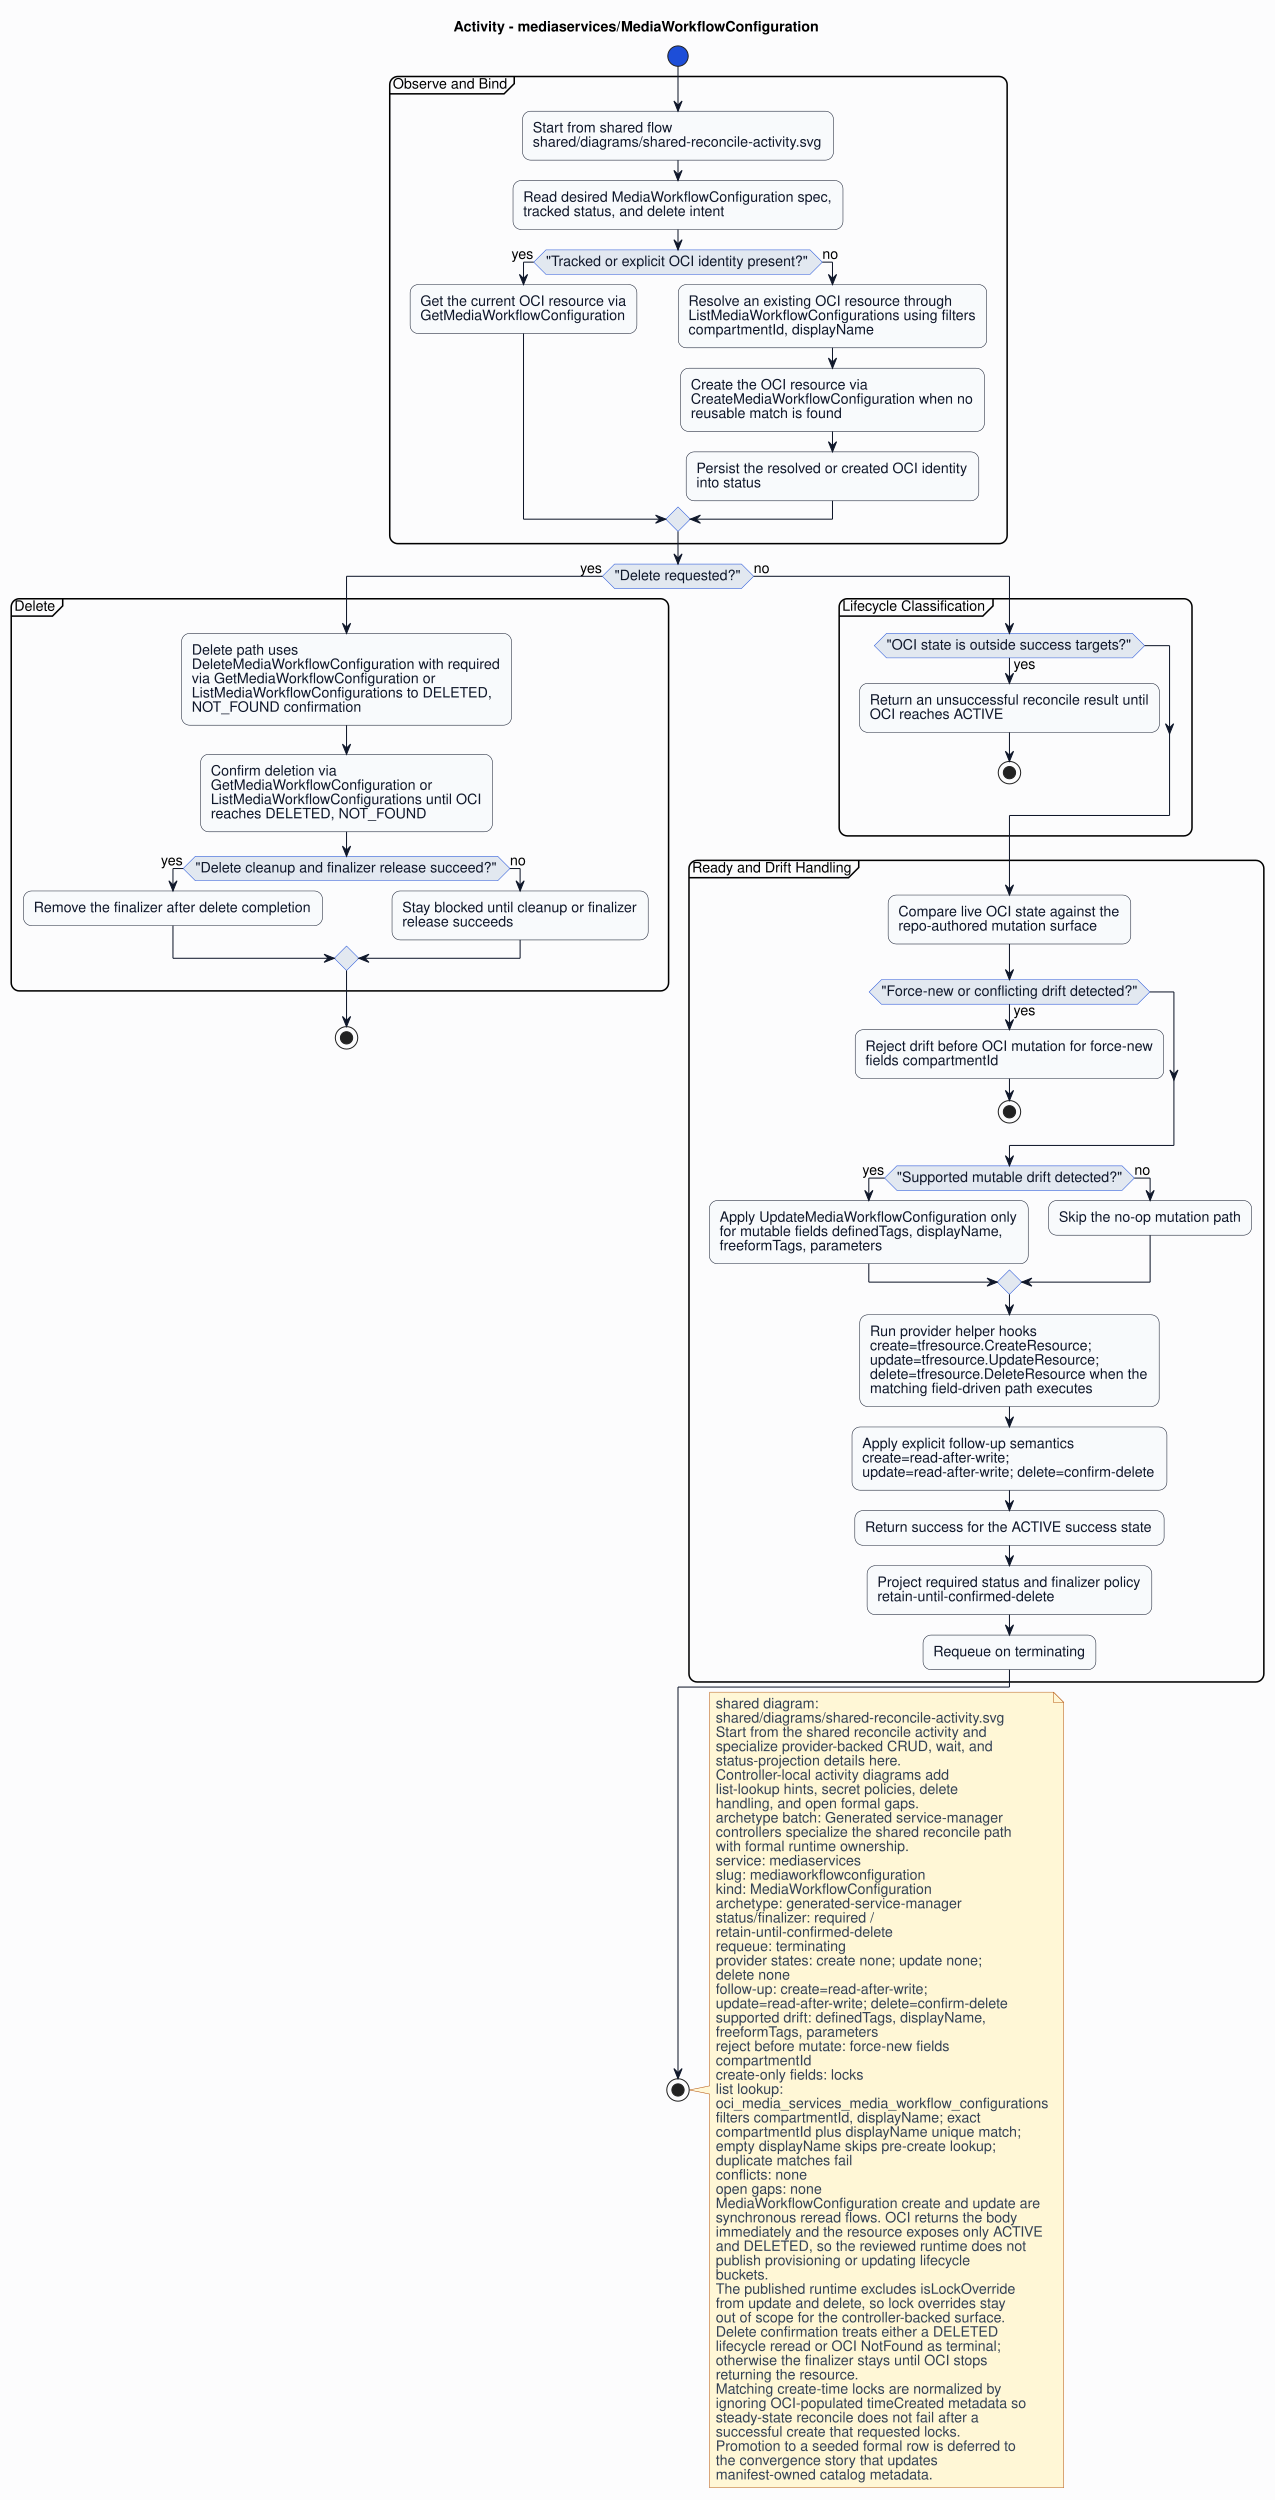
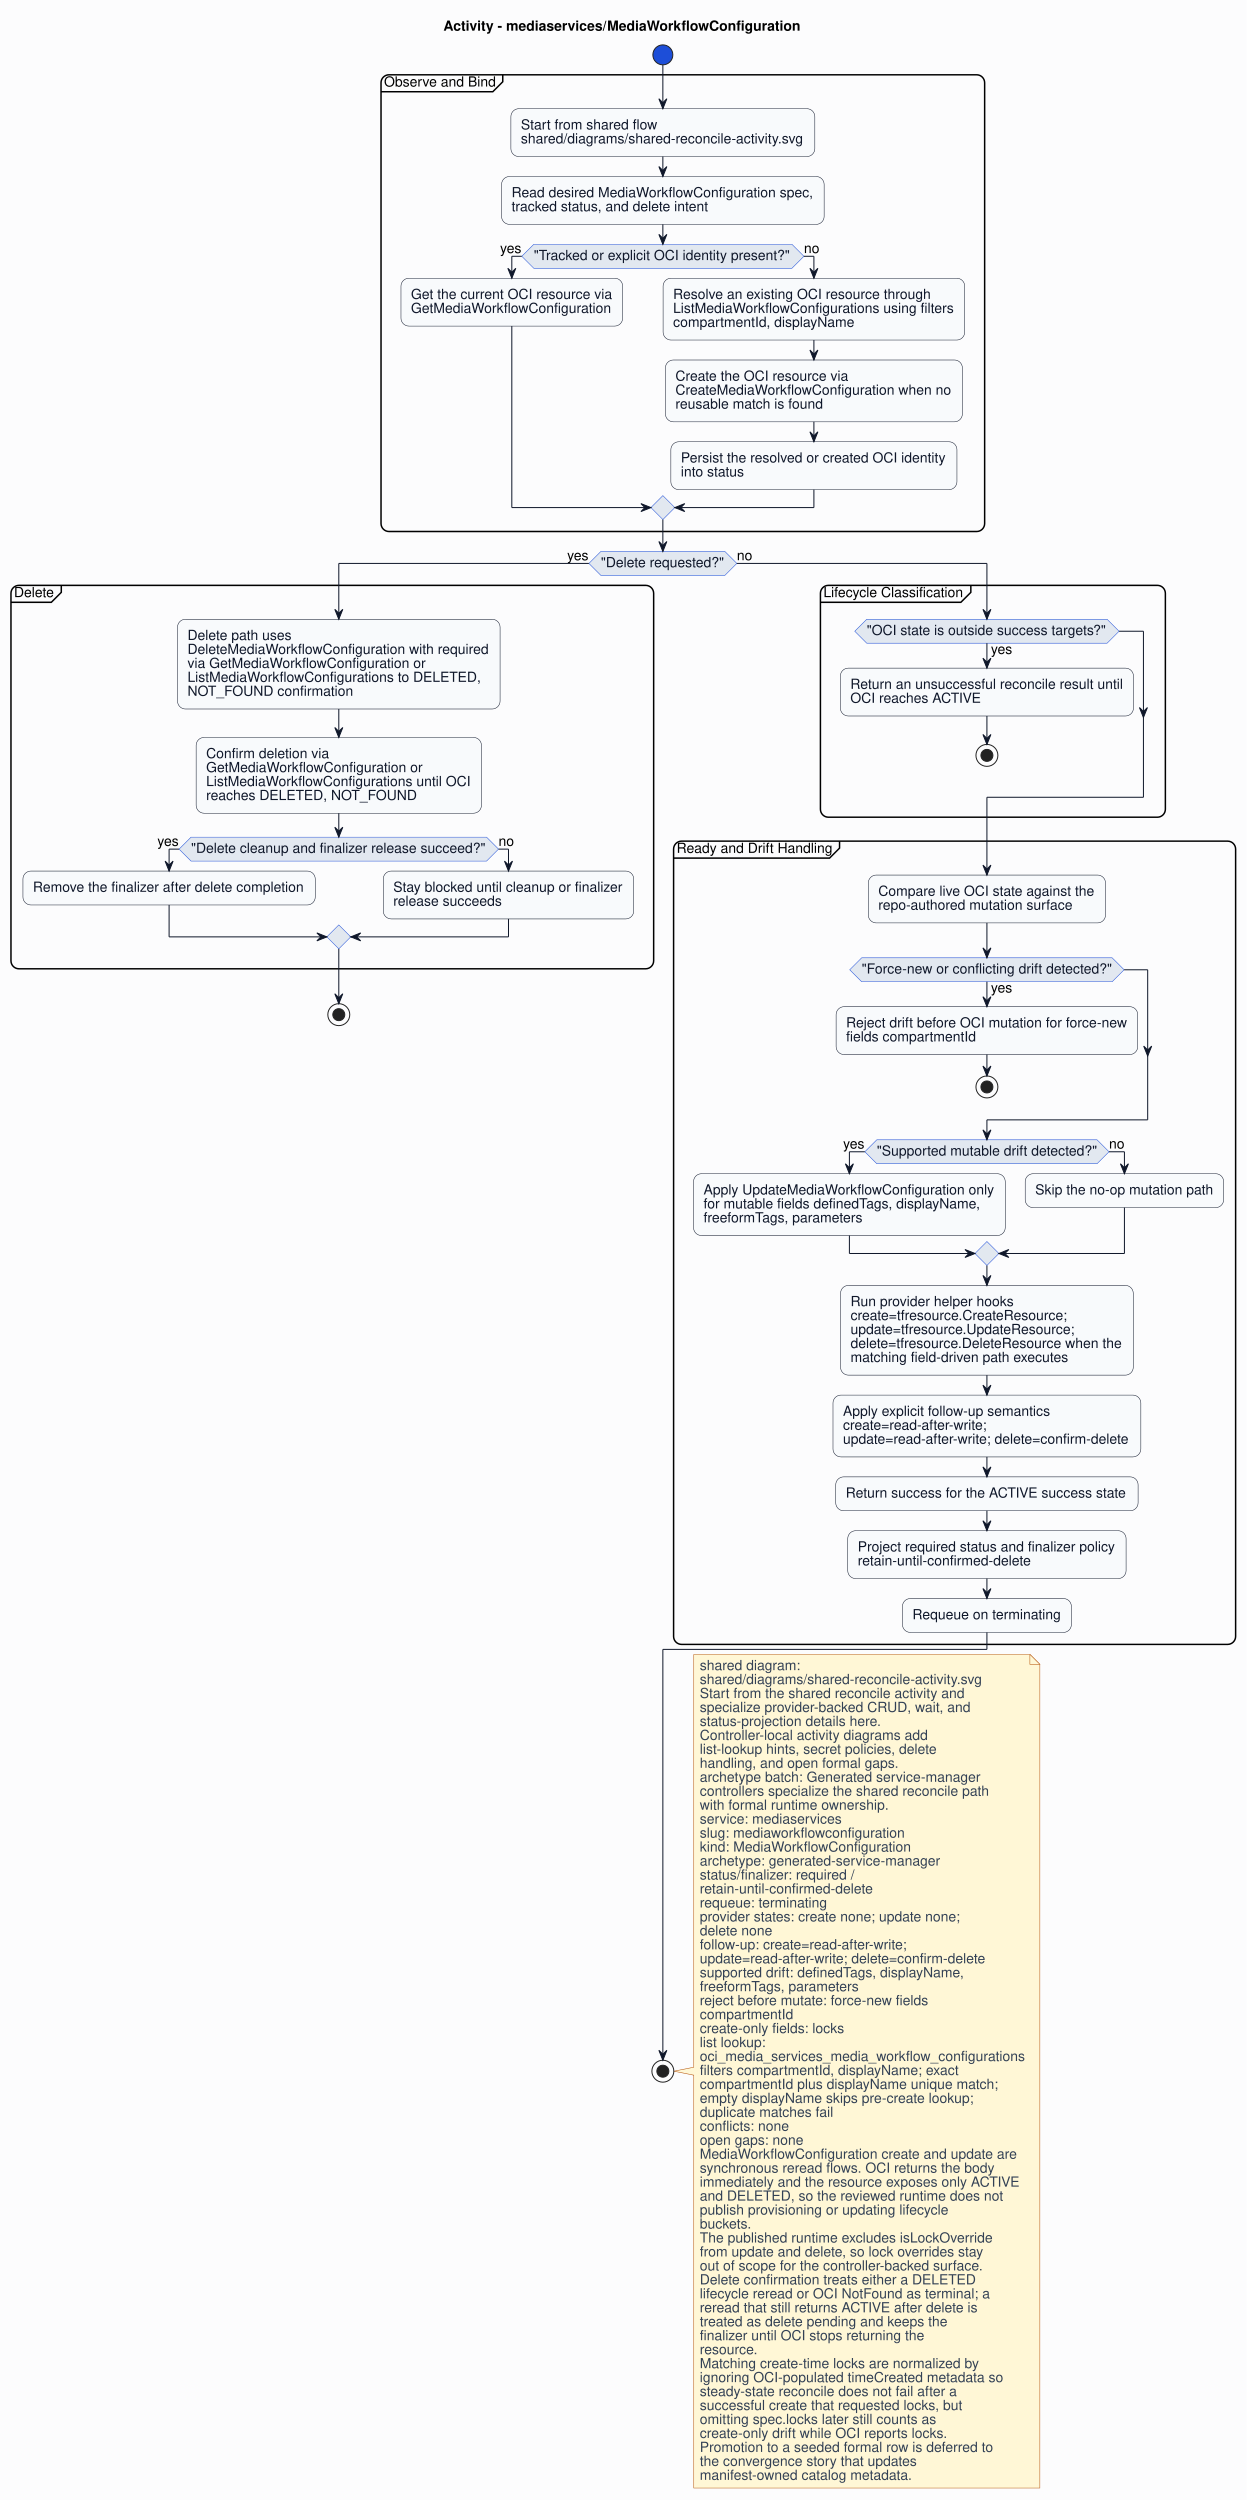
- <svg xmlns="http://www.w3.org/2000/svg" contentStyleType="text/css" data-diagram-type="ACTIVITY" height="2451px" preserveAspectRatio="none" style="width:1250px;height:2451px;background:#FCFCFD;" version="1.1" viewBox="0 0 1250 2451" width="1250px" zoomAndPan="magnify">
+ <svg xmlns="http://www.w3.org/2000/svg" contentStyleType="text/css" data-diagram-type="ACTIVITY" height="2507px" preserveAspectRatio="none" style="width:1250px;height:2507px;background:#FCFCFD;" version="1.1" viewBox="0 0 1250 2507" width="1250px" zoomAndPan="magnify">
  <defs />
  <g>
-     <rect fill="#FCFCFD" height="2451" style="stroke:none;stroke-width:1;" width="1250" x="0" y="0" />
+     <rect fill="#FCFCFD" height="2507" style="stroke:none;stroke-width:1;" width="1250" x="0" y="0" />
    <g class="title" data-source-line="10">
      <text fill="#000000" font-family="Helvetica" font-size="14" font-weight="bold" lengthAdjust="spacing" textLength="357.848" x="444.616" y="30.78">Activity - mediaservices/MediaWorkflowConfiguration</text>
    </g>
    <ellipse cx="664.71" cy="55" fill="#1D4ED8" rx="10" ry="10" style="stroke:#222222;stroke-width:1;" />
    <rect fill="none" height="458" rx="8" ry="8" style="stroke:#000000;stroke-width:1.5;" width="605.307" x="382.093" y="75" />
    <path d="M504.162,75 L504.162,82 L494.162,92 L382.093,92" fill="none" style="stroke:#000000;stroke-width:1.5;" />
    <text fill="#000000" font-family="Helvetica" font-size="14" lengthAdjust="spacing" textLength="112.068" x="385.093" y="86.78">Observe and Bind</text>
    <rect fill="#F8FAFC" height="48" rx="8" ry="8" style="stroke:#0F172A;stroke-width:0.5;" width="304.785" x="512.318" y="109" />
    <text fill="#0F172A" font-family="Helvetica" font-size="14" lengthAdjust="spacing" textLength="136.938" x="522.318" y="129.78">Start from shared flow</text>
    <text fill="#0F172A" font-family="Helvetica" font-size="14" lengthAdjust="spacing" textLength="284.785" x="522.318" y="143.78">shared/diagrams/shared-reconcile-activity.svg</text>
    <rect fill="#F8FAFC" height="48" rx="8" ry="8" style="stroke:#0F172A;stroke-width:0.5;" width="323.481" x="502.97" y="177" />
    <text fill="#0F172A" font-family="Helvetica" font-size="14" lengthAdjust="spacing" textLength="303.481" x="512.97" y="197.78">Read desired MediaWorkflowConfiguration spec,</text>
    <text fill="#0F172A" font-family="Helvetica" font-size="14" lengthAdjust="spacing" textLength="198.461" x="512.97" y="211.78">tracked status, and delete intent</text>
    <polygon fill="#E2E8F0" points="535.245,245,794.176,245,806.176,257,794.176,269,535.245,269,523.245,257,535.245,245" style="stroke:#1D4ED8;stroke-width:0.5;" />
    <text fill="#0F172A" font-family="Helvetica" font-size="14" lengthAdjust="spacing" textLength="258.932" x="535.245" y="260.78">"Tracked or explicit OCI identity present?"</text>
    <text fill="#000000" font-family="Helvetica" font-size="14" lengthAdjust="spacing" textLength="21.786" x="501.459" y="253.78">yes</text>
    <text fill="#000000" font-family="Helvetica" font-size="14" lengthAdjust="spacing" textLength="15.572" x="806.176" y="253.78">no</text>
    <rect fill="#F8FAFC" height="48" rx="8" ry="8" style="stroke:#0F172A;stroke-width:0.5;" width="222.303" x="402.093" y="279" />
    <text fill="#0F172A" font-family="Helvetica" font-size="14" lengthAdjust="spacing" textLength="202.303" x="412.093" y="299.78">Get the current OCI resource via</text>
    <text fill="#0F172A" font-family="Helvetica" font-size="14" lengthAdjust="spacing" textLength="201.53" x="412.093" y="313.78">GetMediaWorkflowConfiguration</text>
    <rect fill="#F8FAFC" height="62" rx="8" ry="8" style="stroke:#0F172A;stroke-width:0.5;" width="302.447" x="664.953" y="279" />
    <text fill="#0F172A" font-family="Helvetica" font-size="14" lengthAdjust="spacing" textLength="259.909" x="674.953" y="299.78">Resolve an existing OCI resource through</text>
    <text fill="#0F172A" font-family="Helvetica" font-size="14" lengthAdjust="spacing" textLength="282.447" x="674.953" y="313.78">ListMediaWorkflowConfigurations using filters</text>
    <text fill="#0F172A" font-family="Helvetica" font-size="14" lengthAdjust="spacing" textLength="182.075" x="674.953" y="327.78">compartmentId, displayName</text>
    <rect fill="#F8FAFC" height="62" rx="8" ry="8" style="stroke:#0F172A;stroke-width:0.5;" width="297.806" x="667.273" y="361" />
    <text fill="#0F172A" font-family="Helvetica" font-size="14" lengthAdjust="spacing" textLength="174.296" x="677.273" y="381.78">Create the OCI resource via</text>
    <text fill="#0F172A" font-family="Helvetica" font-size="14" lengthAdjust="spacing" textLength="277.806" x="677.273" y="395.78">CreateMediaWorkflowConfiguration when no</text>
    <text fill="#0F172A" font-family="Helvetica" font-size="14" lengthAdjust="spacing" textLength="148.641" x="677.273" y="409.78">reusable match is found</text>
    <rect fill="#F8FAFC" height="48" rx="8" ry="8" style="stroke:#0F172A;stroke-width:0.5;" width="286.896" x="672.729" y="443" />
    <text fill="#0F172A" font-family="Helvetica" font-size="14" lengthAdjust="spacing" textLength="266.896" x="682.729" y="463.78">Persist the resolved or created OCI identity</text>
    <text fill="#0F172A" font-family="Helvetica" font-size="14" lengthAdjust="spacing" textLength="63.813" x="682.729" y="477.78">into status</text>
    <polygon fill="#E2E8F0" points="664.71,497,676.71,509,664.71,521,652.71,509,664.71,497" style="stroke:#1D4ED8;stroke-width:0.5;" />
    <polygon fill="#E2E8F0" points="602.534,553,726.887,553,738.887,565,726.887,577,602.534,577,590.534,565,602.534,553" style="stroke:#1D4ED8;stroke-width:0.5;" />
    <text fill="#0F172A" font-family="Helvetica" font-size="14" lengthAdjust="spacing" textLength="124.353" x="602.534" y="568.78">"Delete requested?"</text>
    <text fill="#000000" font-family="Helvetica" font-size="14" lengthAdjust="spacing" textLength="21.786" x="568.748" y="561.78">yes</text>
    <text fill="#000000" font-family="Helvetica" font-size="14" lengthAdjust="spacing" textLength="15.572" x="738.887" y="561.78">no</text>
    <rect fill="none" height="384.5" rx="8" ry="8" style="stroke:#000000;stroke-width:1.5;" width="644.481" x="11" y="587" />
    <path d="M61.469,587 L61.469,594 L51.469,604 L11,604" fill="none" style="stroke:#000000;stroke-width:1.5;" />
    <text fill="#000000" font-family="Helvetica" font-size="14" lengthAdjust="spacing" textLength="40.469" x="14" y="598.78">Delete</text>
    <rect fill="#F8FAFC" height="90" rx="8" ry="8" style="stroke:#0F172A;stroke-width:0.5;" width="323.475" x="178.007" y="621" />
    <text fill="#0F172A" font-family="Helvetica" font-size="14" lengthAdjust="spacing" textLength="105.068" x="188.007" y="641.78">Delete path uses</text>
    <text fill="#0F172A" font-family="Helvetica" font-size="14" lengthAdjust="spacing" textLength="303.475" x="188.007" y="655.78">DeleteMediaWorkflowConfiguration with required</text>
    <text fill="#0F172A" font-family="Helvetica" font-size="14" lengthAdjust="spacing" textLength="239.654" x="188.007" y="669.78">via GetMediaWorkflowConfiguration or</text>
    <text fill="#0F172A" font-family="Helvetica" font-size="14" lengthAdjust="spacing" textLength="295.668" x="188.007" y="683.78">ListMediaWorkflowConfigurations to DELETED,</text>
    <text fill="#0F172A" font-family="Helvetica" font-size="14" lengthAdjust="spacing" textLength="167.255" x="188.007" y="697.78">NOT_FOUND confirmation</text>
    <rect fill="#F8FAFC" height="76" rx="8" ry="8" style="stroke:#0F172A;stroke-width:0.5;" width="286.103" x="196.693" y="739.5" />
    <text fill="#0F172A" font-family="Helvetica" font-size="14" lengthAdjust="spacing" textLength="123.724" x="206.693" y="760.28">Confirm deletion via</text>
    <text fill="#0F172A" font-family="Helvetica" font-size="14" lengthAdjust="spacing" textLength="217.868" x="206.693" y="774.28">GetMediaWorkflowConfiguration or</text>
    <text fill="#0F172A" font-family="Helvetica" font-size="14" lengthAdjust="spacing" textLength="266.103" x="206.693" y="788.28">ListMediaWorkflowConfigurations until OCI</text>
    <text fill="#0F172A" font-family="Helvetica" font-size="14" lengthAdjust="spacing" textLength="213.158" x="206.693" y="802.28">reaches DELETED, NOT_FOUND</text>
    <polygon fill="#E2E8F0" points="191.572,839.5,487.916,839.5,499.916,851.5,487.916,863.5,191.572,863.5,179.572,851.5,191.572,839.5" style="stroke:#1D4ED8;stroke-width:0.5;" />
    <text fill="#0F172A" font-family="Helvetica" font-size="14" lengthAdjust="spacing" textLength="296.345" x="191.572" y="855.28">"Delete cleanup and finalizer release succeed?"</text>
    <text fill="#000000" font-family="Helvetica" font-size="14" lengthAdjust="spacing" textLength="21.786" x="157.786" y="848.28">yes</text>
    <text fill="#000000" font-family="Helvetica" font-size="14" lengthAdjust="spacing" textLength="15.572" x="499.916" y="848.28">no</text>
    <rect fill="#F8FAFC" height="34" rx="8" ry="8" style="stroke:#0F172A;stroke-width:0.5;" width="293.144" x="23" y="873.5" />
    <text fill="#0F172A" font-family="Helvetica" font-size="14" lengthAdjust="spacing" textLength="273.144" x="33" y="894.28">Remove the finalizer after delete completion</text>
    <rect fill="#F8FAFC" height="48" rx="8" ry="8" style="stroke:#0F172A;stroke-width:0.5;" width="251.13" x="384.352" y="873.5" />
    <text fill="#0F172A" font-family="Helvetica" font-size="14" lengthAdjust="spacing" textLength="231.13" x="394.352" y="894.28">Stay blocked until cleanup or finalizer</text>
    <text fill="#0F172A" font-family="Helvetica" font-size="14" lengthAdjust="spacing" textLength="108.951" x="394.352" y="908.28">release succeeds</text>
    <polygon fill="#E2E8F0" points="339.744,927.5,351.744,939.5,339.744,951.5,327.744,939.5,339.744,927.5" style="stroke:#1D4ED8;stroke-width:0.5;" />
    <ellipse cx="339.744" cy="1017.5" fill="none" rx="11" ry="11" style="stroke:#222222;stroke-width:1;" />
    <ellipse cx="339.744" cy="1017.5" fill="#222222" rx="6" ry="6" style="stroke:#222222;stroke-width:1;" />
    <rect fill="none" height="232.5" rx="8" ry="8" style="stroke:#000000;stroke-width:1.5;" width="345.916" x="822.719" y="587" />
    <path d="M973.553,587 L973.553,594 L963.553,604 L822.719,604" fill="none" style="stroke:#000000;stroke-width:1.5;" />
    <text fill="#000000" font-family="Helvetica" font-size="14" lengthAdjust="spacing" textLength="140.834" x="825.719" y="598.78">Lifecycle Classification</text>
    <rect fill="#F8FAFC" height="48" rx="8" ry="8" style="stroke:#0F172A;stroke-width:0.5;" width="293.916" x="842.719" y="670" />
    <text fill="#0F172A" font-family="Helvetica" font-size="14" lengthAdjust="spacing" textLength="273.916" x="852.719" y="690.78">Return an unsuccessful reconcile result until</text>
    <text fill="#0F172A" font-family="Helvetica" font-size="14" lengthAdjust="spacing" textLength="133.041" x="852.719" y="704.78">OCI reaches ACTIVE</text>
    <ellipse cx="989.677" cy="757.5" fill="none" rx="11" ry="11" style="stroke:#222222;stroke-width:1;" />
    <ellipse cx="989.677" cy="757.5" fill="#222222" rx="6" ry="6" style="stroke:#222222;stroke-width:1;" />
    <polygon fill="#E2E8F0" points="869.156,621,1110.198,621,1122.198,633,1110.198,645,869.156,645,857.156,633,869.156,621" style="stroke:#1D4ED8;stroke-width:0.5;" />
    <text fill="#000000" font-family="Helvetica" font-size="14" lengthAdjust="spacing" textLength="21.786" x="993.677" y="655.78">yes</text>
    <text fill="#0F172A" font-family="Helvetica" font-size="14" lengthAdjust="spacing" textLength="241.042" x="869.156" y="636.78">"OCI state is outside success targets?"</text>
    <rect fill="none" height="805.5" rx="8" ry="8" style="stroke:#000000;stroke-width:1.5;" width="563.598" x="675.481" y="843.5" />
    <path d="M841.901,843.5 L841.901,850.5 L831.901,860.5 L675.481,860.5" fill="none" style="stroke:#000000;stroke-width:1.5;" />
    <text fill="#000000" font-family="Helvetica" font-size="14" lengthAdjust="spacing" textLength="156.42" x="678.481" y="855.28">Ready and Drift Handling</text>
    <rect fill="#F8FAFC" height="48" rx="8" ry="8" style="stroke:#0F172A;stroke-width:0.5;" width="237.882" x="870.736" y="877.5" />
    <text fill="#0F172A" font-family="Helvetica" font-size="14" lengthAdjust="spacing" textLength="217.882" x="880.736" y="898.28">Compare live OCI state against the</text>
    <text fill="#0F172A" font-family="Helvetica" font-size="14" lengthAdjust="spacing" textLength="195.337" x="880.736" y="912.28">repo-authored mutation surface</text>
    <rect fill="#F8FAFC" height="48" rx="8" ry="8" style="stroke:#0F172A;stroke-width:0.5;" width="302.447" x="838.453" y="1009.5" />
    <text fill="#0F172A" font-family="Helvetica" font-size="14" lengthAdjust="spacing" textLength="282.447" x="848.453" y="1030.28">Reject drift before OCI mutation for force-new</text>
    <text fill="#0F172A" font-family="Helvetica" font-size="14" lengthAdjust="spacing" textLength="129.944" x="848.453" y="1044.28">fields compartmentId</text>
    <ellipse cx="989.677" cy="1090" fill="none" rx="11" ry="11" style="stroke:#222222;stroke-width:1;" />
    <ellipse cx="989.677" cy="1090" fill="#222222" rx="6" ry="6" style="stroke:#222222;stroke-width:1;" />
    <polygon fill="#E2E8F0" points="864.094,960.5,1115.26,960.5,1127.26,972.5,1115.26,984.5,864.094,984.5,852.094,972.5,864.094,960.5" style="stroke:#1D4ED8;stroke-width:0.5;" />
    <text fill="#000000" font-family="Helvetica" font-size="14" lengthAdjust="spacing" textLength="21.786" x="993.677" y="995.28">yes</text>
    <text fill="#0F172A" font-family="Helvetica" font-size="14" lengthAdjust="spacing" textLength="251.166" x="864.094" y="976.28">"Force-new or conflicting drift detected?"</text>
    <polygon fill="#E2E8F0" points="879.249,1143,1100.104,1143,1112.104,1155,1100.104,1167,879.249,1167,867.249,1155,879.249,1143" style="stroke:#1D4ED8;stroke-width:0.5;" />
    <text fill="#0F172A" font-family="Helvetica" font-size="14" lengthAdjust="spacing" textLength="220.856" x="879.249" y="1158.78">"Supported mutable drift detected?"</text>
    <text fill="#000000" font-family="Helvetica" font-size="14" lengthAdjust="spacing" textLength="21.786" x="845.463" y="1151.78">yes</text>
    <text fill="#000000" font-family="Helvetica" font-size="14" lengthAdjust="spacing" textLength="15.572" x="1112.104" y="1151.78">no</text>
    <rect fill="#F8FAFC" height="62" rx="8" ry="8" style="stroke:#0F172A;stroke-width:0.5;" width="312.592" x="695.481" y="1177" />
    <text fill="#0F172A" font-family="Helvetica" font-size="14" lengthAdjust="spacing" textLength="292.592" x="705.481" y="1197.78">Apply UpdateMediaWorkflowConfiguration only</text>
    <text fill="#0F172A" font-family="Helvetica" font-size="14" lengthAdjust="spacing" textLength="280.144" x="705.481" y="1211.78">for mutable fields definedTags, displayName,</text>
    <text fill="#0F172A" font-family="Helvetica" font-size="14" lengthAdjust="spacing" textLength="161.834" x="705.481" y="1225.78">freeformTags, parameters</text>
    <rect fill="#F8FAFC" height="34" rx="8" ry="8" style="stroke:#0F172A;stroke-width:0.5;" width="199.006" x="1028.073" y="1177" />
    <text fill="#0F172A" font-family="Helvetica" font-size="14" lengthAdjust="spacing" textLength="179.006" x="1038.073" y="1197.78">Skip the no-op mutation path</text>
    <polygon fill="#E2E8F0" points="989.677,1245,1001.677,1257,989.677,1269,977.677,1257,989.677,1245" style="stroke:#1D4ED8;stroke-width:0.5;" />
    <rect fill="#F8FAFC" height="90" rx="8" ry="8" style="stroke:#0F172A;stroke-width:0.5;" width="293.554" x="842.9" y="1289" />
    <text fill="#0F172A" font-family="Helvetica" font-size="14" lengthAdjust="spacing" textLength="164.206" x="852.9" y="1309.78">Run provider helper hooks</text>
    <text fill="#0F172A" font-family="Helvetica" font-size="14" lengthAdjust="spacing" textLength="219.051" x="852.9" y="1323.78">create=tfresource.CreateResource;</text>
    <text fill="#0F172A" font-family="Helvetica" font-size="14" lengthAdjust="spacing" textLength="226.085" x="852.9" y="1337.78">update=tfresource.UpdateResource;</text>
    <text fill="#0F172A" font-family="Helvetica" font-size="14" lengthAdjust="spacing" textLength="273.554" x="852.9" y="1351.78">delete=tfresource.DeleteResource when the</text>
    <text fill="#0F172A" font-family="Helvetica" font-size="14" lengthAdjust="spacing" textLength="220.233" x="852.9" y="1365.78">matching field-driven path executes</text>
    <rect fill="#F8FAFC" height="62" rx="8" ry="8" style="stroke:#0F172A;stroke-width:0.5;" width="308.716" x="835.319" y="1399" />
    <text fill="#0F172A" font-family="Helvetica" font-size="14" lengthAdjust="spacing" textLength="208.53" x="845.319" y="1419.78">Apply explicit follow-up semantics</text>
    <text fill="#0F172A" font-family="Helvetica" font-size="14" lengthAdjust="spacing" textLength="145.893" x="845.319" y="1433.78">create=read-after-write;</text>
    <text fill="#0F172A" font-family="Helvetica" font-size="14" lengthAdjust="spacing" textLength="288.716" x="845.319" y="1447.78">update=read-after-write; delete=confirm-delete</text>
    <rect fill="#F8FAFC" height="34" rx="8" ry="8" style="stroke:#0F172A;stroke-width:0.5;" width="303.22" x="838.067" y="1481" />
    <text fill="#0F172A" font-family="Helvetica" font-size="14" lengthAdjust="spacing" textLength="283.22" x="848.067" y="1501.78">Return success for the ACTIVE success state</text>
    <rect fill="#F8FAFC" height="48" rx="8" ry="8" style="stroke:#0F172A;stroke-width:0.5;" width="279.13" x="850.112" y="1535" />
    <text fill="#0F172A" font-family="Helvetica" font-size="14" lengthAdjust="spacing" textLength="259.13" x="860.112" y="1555.78">Project required status and finalizer policy</text>
    <text fill="#0F172A" font-family="Helvetica" font-size="14" lengthAdjust="spacing" textLength="174.303" x="860.112" y="1569.78">retain-until-confirmed-delete</text>
    <rect fill="#F8FAFC" height="34" rx="8" ry="8" style="stroke:#0F172A;stroke-width:0.5;" width="169.434" x="904.96" y="1603" />
    <text fill="#0F172A" font-family="Helvetica" font-size="14" lengthAdjust="spacing" textLength="149.434" x="914.96" y="1623.78">Requeue on terminating</text>
-     <path d="M695.71,1659 L695.71,2045 L675.71,2049 L695.71,2053 L695.71,2439 A0,0 0 0 0 695.71,2439 L1042.764,2439 A0,0 0 0 0 1042.764,2439 L1042.764,1669 L1032.764,1659 L695.71,1659 A0,0 0 0 0 695.71,1659" fill="#FFF7D6" style="stroke:#B45309;stroke-width:0.5;" />
+     <path d="M695.71,1659 L695.71,2073 L675.71,2077 L695.71,2081 L695.71,2495 A0,0 0 0 0 695.71,2495 L1042.764,2495 A0,0 0 0 0 1042.764,2495 L1042.764,1669 L1032.764,1659 L695.71,1659 A0,0 0 0 0 695.71,1659" fill="#FFF7D6" style="stroke:#B45309;stroke-width:0.5;" />
    <path d="M1032.764,1659 L1032.764,1669 L1042.764,1669 L1032.764,1659" fill="#FFF7D6" style="stroke:#B45309;stroke-width:0.5;" />
    <text fill="#334155" font-family="Helvetica" font-size="14" lengthAdjust="spacing" textLength="101.165" x="701.71" y="1674.78">shared diagram:</text>
    <text fill="#334155" font-family="Helvetica" font-size="14" lengthAdjust="spacing" textLength="284.785" x="701.71" y="1688.78">shared/diagrams/shared-reconcile-activity.svg</text>
    <text fill="#334155" font-family="Helvetica" font-size="14" lengthAdjust="spacing" textLength="265.344" x="701.71" y="1702.78">Start from the shared reconcile activity and</text>
    <text fill="#334155" font-family="Helvetica" font-size="14" lengthAdjust="spacing" textLength="273.896" x="701.71" y="1716.78">specialize provider-backed CRUD, wait, and</text>
    <text fill="#334155" font-family="Helvetica" font-size="14" lengthAdjust="spacing" textLength="182.875" x="701.71" y="1730.78">status-projection details here.</text>
    <text fill="#334155" font-family="Helvetica" font-size="14" lengthAdjust="spacing" textLength="229.537" x="701.71" y="1744.78">Controller-local activity diagrams add</text>
    <text fill="#334155" font-family="Helvetica" font-size="14" lengthAdjust="spacing" textLength="238.895" x="701.71" y="1758.78">list-lookup hints, secret policies, delete</text>
    <text fill="#334155" font-family="Helvetica" font-size="14" lengthAdjust="spacing" textLength="200.033" x="701.71" y="1772.78">handling, and open formal gaps.</text>
    <text fill="#334155" font-family="Helvetica" font-size="14" lengthAdjust="spacing" textLength="281.709" x="701.71" y="1786.78">archetype batch: Generated service-manager</text>
    <text fill="#334155" font-family="Helvetica" font-size="14" lengthAdjust="spacing" textLength="291.047" x="701.71" y="1800.78">controllers specialize the shared reconcile path</text>
    <text fill="#334155" font-family="Helvetica" font-size="14" lengthAdjust="spacing" textLength="189.848" x="701.71" y="1814.78">with formal runtime ownership.</text>
    <text fill="#334155" font-family="Helvetica" font-size="14" lengthAdjust="spacing" textLength="141.6" x="701.71" y="1828.78">service: mediaservices</text>
    <text fill="#334155" font-family="Helvetica" font-size="14" lengthAdjust="spacing" textLength="206.213" x="701.71" y="1842.78">slug: mediaworkflowconfiguration</text>
    <text fill="#334155" font-family="Helvetica" font-size="14" lengthAdjust="spacing" textLength="212.427" x="701.71" y="1856.78">kind: MediaWorkflowConfiguration</text>
    <text fill="#334155" font-family="Helvetica" font-size="14" lengthAdjust="spacing" textLength="241.24" x="701.71" y="1870.78">archetype: generated-service-manager</text>
    <text fill="#334155" font-family="Helvetica" font-size="14" lengthAdjust="spacing" textLength="156.406" x="701.71" y="1884.78">status/finalizer: required /</text>
    <text fill="#334155" font-family="Helvetica" font-size="14" lengthAdjust="spacing" textLength="174.303" x="701.71" y="1898.78">retain-until-confirmed-delete</text>
    <text fill="#334155" font-family="Helvetica" font-size="14" lengthAdjust="spacing" textLength="128.413" x="701.71" y="1912.78">requeue: terminating</text>
    <text fill="#334155" font-family="Helvetica" font-size="14" lengthAdjust="spacing" textLength="263.067" x="701.71" y="1926.78">provider states: create none; update none;</text>
    <text fill="#334155" font-family="Helvetica" font-size="14" lengthAdjust="spacing" textLength="73.179" x="701.71" y="1940.78">delete none</text>
    <text fill="#334155" font-family="Helvetica" font-size="14" lengthAdjust="spacing" textLength="209.699" x="701.71" y="1954.78">follow-up: create=read-after-write;</text>
    <text fill="#334155" font-family="Helvetica" font-size="14" lengthAdjust="spacing" textLength="288.716" x="701.71" y="1968.78">update=read-after-write; delete=confirm-delete</text>
    <text fill="#334155" font-family="Helvetica" font-size="14" lengthAdjust="spacing" textLength="266.923" x="701.71" y="1982.78">supported drift: definedTags, displayName,</text>
    <text fill="#334155" font-family="Helvetica" font-size="14" lengthAdjust="spacing" textLength="161.834" x="701.71" y="1996.78">freeformTags, parameters</text>
    <text fill="#334155" font-family="Helvetica" font-size="14" lengthAdjust="spacing" textLength="230.33" x="701.71" y="2010.78">reject before mutate: force-new fields</text>
    <text fill="#334155" font-family="Helvetica" font-size="14" lengthAdjust="spacing" textLength="93.372" x="701.71" y="2024.78">compartmentId</text>
    <text fill="#334155" font-family="Helvetica" font-size="14" lengthAdjust="spacing" textLength="145.503" x="701.71" y="2038.78">create-only fields: locks</text>
    <text fill="#334155" font-family="Helvetica" font-size="14" lengthAdjust="spacing" textLength="66.144" x="701.71" y="2052.78">list lookup:</text>
    <text fill="#334155" font-family="Helvetica" font-size="14" lengthAdjust="spacing" textLength="326.054" x="701.71" y="2066.78">oci_media_services_media_workflow_configurations</text>
    <text fill="#334155" font-family="Helvetica" font-size="14" lengthAdjust="spacing" textLength="260.654" x="701.71" y="2080.78">filters compartmentId, displayName; exact</text>
    <text fill="#334155" font-family="Helvetica" font-size="14" lengthAdjust="spacing" textLength="299.592" x="701.71" y="2094.78">compartmentId plus displayName unique match;</text>
    <text fill="#334155" font-family="Helvetica" font-size="14" lengthAdjust="spacing" textLength="275.454" x="701.71" y="2108.78">empty displayName skips pre-create lookup;</text>
    <text fill="#334155" font-family="Helvetica" font-size="14" lengthAdjust="spacing" textLength="134.627" x="701.71" y="2122.78">duplicate matches fail</text>
    <text fill="#334155" font-family="Helvetica" font-size="14" lengthAdjust="spacing" textLength="89.496" x="701.71" y="2136.78">conflicts: none</text>
    <text fill="#334155" font-family="Helvetica" font-size="14" lengthAdjust="spacing" textLength="104.316" x="701.71" y="2150.78">open gaps: none</text>
    <text fill="#334155" font-family="Helvetica" font-size="14" lengthAdjust="spacing" textLength="319.847" x="701.71" y="2164.78">MediaWorkflowConfiguration create and update are</text>
    <text fill="#334155" font-family="Helvetica" font-size="14" lengthAdjust="spacing" textLength="297.254" x="701.71" y="2178.78">synchronous reread flows. OCI returns the body</text>
    <text fill="#334155" font-family="Helvetica" font-size="14" lengthAdjust="spacing" textLength="323.709" x="701.71" y="2192.78">immediately and the resource exposes only ACTIVE</text>
    <text fill="#334155" font-family="Helvetica" font-size="14" lengthAdjust="spacing" textLength="305.826" x="701.71" y="2206.78">and DELETED, so the reviewed runtime does not</text>
    <text fill="#334155" font-family="Helvetica" font-size="14" lengthAdjust="spacing" textLength="250.592" x="701.71" y="2220.78">publish provisioning or updating lifecycle</text>
    <text fill="#334155" font-family="Helvetica" font-size="14" lengthAdjust="spacing" textLength="52.138" x="701.71" y="2234.78">buckets.</text>
    <text fill="#334155" font-family="Helvetica" font-size="14" lengthAdjust="spacing" textLength="294.923" x="701.71" y="2248.78">The published runtime excludes isLockOverride</text>
    <text fill="#334155" font-family="Helvetica" font-size="14" lengthAdjust="spacing" textLength="286.378" x="701.71" y="2262.78">from update and delete, so lock overrides stay</text>
    <text fill="#334155" font-family="Helvetica" font-size="14" lengthAdjust="spacing" textLength="284.819" x="701.71" y="2276.78">out of scope for the controller-backed surface.</text>
    <text fill="#334155" font-family="Helvetica" font-size="14" lengthAdjust="spacing" textLength="278.565" x="701.71" y="2290.78">Delete confirmation treats either a DELETED</text>
-     <text fill="#334155" font-family="Helvetica" font-size="14" lengthAdjust="spacing" textLength="280.889" x="701.71" y="2304.78">lifecycle reread or OCI NotFound as terminal;</text>
-     <text fill="#334155" font-family="Helvetica" font-size="14" lengthAdjust="spacing" textLength="267.668" x="701.71" y="2318.78">otherwise the finalizer stays until OCI stops</text>
-     <text fill="#334155" font-family="Helvetica" font-size="14" lengthAdjust="spacing" textLength="140.855" x="701.71" y="2332.78">returning the resource.</text>
-     <text fill="#334155" font-family="Helvetica" font-size="14" lengthAdjust="spacing" textLength="281.668" x="701.71" y="2346.78">Matching create-time locks are normalized by</text>
-     <text fill="#334155" font-family="Helvetica" font-size="14" lengthAdjust="spacing" textLength="305.84" x="701.71" y="2360.78">ignoring OCI-populated timeCreated metadata so</text>
-     <text fill="#334155" font-family="Helvetica" font-size="14" lengthAdjust="spacing" textLength="259.144" x="701.71" y="2374.78">steady-state reconcile does not fail after a</text>
-     <text fill="#334155" font-family="Helvetica" font-size="14" lengthAdjust="spacing" textLength="241.233" x="701.71" y="2388.78">successful create that requested locks.</text>
-     <text fill="#334155" font-family="Helvetica" font-size="14" lengthAdjust="spacing" textLength="295.702" x="701.71" y="2402.78">Promotion to a seeded formal row is deferred to</text>
-     <text fill="#334155" font-family="Helvetica" font-size="14" lengthAdjust="spacing" textLength="218.695" x="701.71" y="2416.78">the convergence story that updates</text>
-     <text fill="#334155" font-family="Helvetica" font-size="14" lengthAdjust="spacing" textLength="214.013" x="701.71" y="2430.78">manifest-owned catalog metadata.</text>
-     <ellipse cx="664.71" cy="2049" fill="none" rx="11" ry="11" style="stroke:#222222;stroke-width:1;" />
-     <ellipse cx="664.71" cy="2049" fill="#222222" rx="6" ry="6" style="stroke:#222222;stroke-width:1;" />
+     <text fill="#334155" font-family="Helvetica" font-size="14" lengthAdjust="spacing" textLength="292.565" x="701.71" y="2304.78">lifecycle reread or OCI NotFound as terminal; a</text>
+     <text fill="#334155" font-family="Helvetica" font-size="14" lengthAdjust="spacing" textLength="281.675" x="701.71" y="2318.78">reread that still returns ACTIVE after delete is</text>
+     <text fill="#334155" font-family="Helvetica" font-size="14" lengthAdjust="spacing" textLength="249.86" x="701.71" y="2332.78">treated as delete pending and keeps the</text>
+     <text fill="#334155" font-family="Helvetica" font-size="14" lengthAdjust="spacing" textLength="226.44" x="701.71" y="2346.78">finalizer until OCI stops returning the</text>
+     <text fill="#334155" font-family="Helvetica" font-size="14" lengthAdjust="spacing" textLength="58.358" x="701.71" y="2360.78">resource.</text>
+     <text fill="#334155" font-family="Helvetica" font-size="14" lengthAdjust="spacing" textLength="281.668" x="701.71" y="2374.78">Matching create-time locks are normalized by</text>
+     <text fill="#334155" font-family="Helvetica" font-size="14" lengthAdjust="spacing" textLength="305.84" x="701.71" y="2388.78">ignoring OCI-populated timeCreated metadata so</text>
+     <text fill="#334155" font-family="Helvetica" font-size="14" lengthAdjust="spacing" textLength="259.144" x="701.71" y="2402.78">steady-state reconcile does not fail after a</text>
+     <text fill="#334155" font-family="Helvetica" font-size="14" lengthAdjust="spacing" textLength="264.585" x="701.71" y="2416.78">successful create that requested locks, but</text>
+     <text fill="#334155" font-family="Helvetica" font-size="14" lengthAdjust="spacing" textLength="237.316" x="701.71" y="2430.78">omitting spec.locks later still counts as</text>
+     <text fill="#334155" font-family="Helvetica" font-size="14" lengthAdjust="spacing" textLength="248.192" x="701.71" y="2444.78">create-only drift while OCI reports locks.</text>
+     <text fill="#334155" font-family="Helvetica" font-size="14" lengthAdjust="spacing" textLength="295.702" x="701.71" y="2458.78">Promotion to a seeded formal row is deferred to</text>
+     <text fill="#334155" font-family="Helvetica" font-size="14" lengthAdjust="spacing" textLength="218.695" x="701.71" y="2472.78">the convergence story that updates</text>
+     <text fill="#334155" font-family="Helvetica" font-size="14" lengthAdjust="spacing" textLength="214.013" x="701.71" y="2486.78">manifest-owned catalog metadata.</text>
+     <ellipse cx="664.71" cy="2077" fill="none" rx="11" ry="11" style="stroke:#222222;stroke-width:1;" />
+     <ellipse cx="664.71" cy="2077" fill="#222222" rx="6" ry="6" style="stroke:#222222;stroke-width:1;" />
    <line style="stroke:#0F172A;stroke-width:1;" x1="664.71" x2="664.71" y1="157" y2="177" />
    <polygon fill="#0F172A" points="660.71,167,664.71,177,668.71,167,664.71,171" style="stroke:#0F172A;stroke-width:1;" />
    <line style="stroke:#0F172A;stroke-width:1;" x1="816.176" x2="816.176" y1="341" y2="361" />
    <polygon fill="#0F172A" points="812.176,351,816.176,361,820.176,351,816.176,355" style="stroke:#0F172A;stroke-width:1;" />
    <line style="stroke:#0F172A;stroke-width:1;" x1="816.176" x2="816.176" y1="423" y2="443" />
    <polygon fill="#0F172A" points="812.176,433,816.176,443,820.176,433,816.176,437" style="stroke:#0F172A;stroke-width:1;" />
    <line style="stroke:#0F172A;stroke-width:1;" x1="523.245" x2="513.245" y1="257" y2="257" />
    <line style="stroke:#0F172A;stroke-width:1;" x1="513.245" x2="513.245" y1="257" y2="279" />
    <polygon fill="#0F172A" points="509.245,269,513.245,279,517.245,269,513.245,273" style="stroke:#0F172A;stroke-width:1;" />
    <line style="stroke:#0F172A;stroke-width:1;" x1="806.176" x2="816.176" y1="257" y2="257" />
    <line style="stroke:#0F172A;stroke-width:1;" x1="816.176" x2="816.176" y1="257" y2="279" />
    <polygon fill="#0F172A" points="812.176,269,816.176,279,820.176,269,816.176,273" style="stroke:#0F172A;stroke-width:1;" />
    <line style="stroke:#0F172A;stroke-width:1;" x1="513.245" x2="513.245" y1="327" y2="509" />
    <line style="stroke:#0F172A;stroke-width:1;" x1="513.245" x2="652.71" y1="509" y2="509" />
    <polygon fill="#0F172A" points="642.71,505,652.71,509,642.71,513,646.71,509" style="stroke:#0F172A;stroke-width:1;" />
    <line style="stroke:#0F172A;stroke-width:1;" x1="816.176" x2="816.176" y1="491" y2="509" />
    <line style="stroke:#0F172A;stroke-width:1;" x1="816.176" x2="676.71" y1="509" y2="509" />
    <polygon fill="#0F172A" points="686.71,505,676.71,509,686.71,513,682.71,509" style="stroke:#0F172A;stroke-width:1;" />
    <line style="stroke:#0F172A;stroke-width:1;" x1="664.71" x2="664.71" y1="225" y2="245" />
    <polygon fill="#0F172A" points="660.71,235,664.71,245,668.71,235,664.71,239" style="stroke:#0F172A;stroke-width:1;" />
    <line style="stroke:#0F172A;stroke-width:1;" x1="664.71" x2="664.71" y1="65" y2="109" />
    <polygon fill="#0F172A" points="660.71,99,664.71,109,668.71,99,664.71,103" style="stroke:#0F172A;stroke-width:1;" />
    <line style="stroke:#0F172A;stroke-width:1;" x1="339.744" x2="339.744" y1="711" y2="739.5" />
    <polygon fill="#0F172A" points="335.744,729.5,339.744,739.5,343.744,729.5,339.744,733.5" style="stroke:#0F172A;stroke-width:1;" />
    <line style="stroke:#0F172A;stroke-width:1;" x1="179.572" x2="169.572" y1="851.5" y2="851.5" />
    <line style="stroke:#0F172A;stroke-width:1;" x1="169.572" x2="169.572" y1="851.5" y2="873.5" />
    <polygon fill="#0F172A" points="165.572,863.5,169.572,873.5,173.572,863.5,169.572,867.5" style="stroke:#0F172A;stroke-width:1;" />
    <line style="stroke:#0F172A;stroke-width:1;" x1="499.916" x2="509.916" y1="851.5" y2="851.5" />
    <line style="stroke:#0F172A;stroke-width:1;" x1="509.916" x2="509.916" y1="851.5" y2="873.5" />
    <polygon fill="#0F172A" points="505.916,863.5,509.916,873.5,513.917,863.5,509.916,867.5" style="stroke:#0F172A;stroke-width:1;" />
    <line style="stroke:#0F172A;stroke-width:1;" x1="169.572" x2="169.572" y1="907.5" y2="939.5" />
    <line style="stroke:#0F172A;stroke-width:1;" x1="169.572" x2="327.744" y1="939.5" y2="939.5" />
    <polygon fill="#0F172A" points="317.744,935.5,327.744,939.5,317.744,943.5,321.744,939.5" style="stroke:#0F172A;stroke-width:1;" />
    <line style="stroke:#0F172A;stroke-width:1;" x1="509.916" x2="509.916" y1="921.5" y2="939.5" />
    <line style="stroke:#0F172A;stroke-width:1;" x1="509.916" x2="351.744" y1="939.5" y2="939.5" />
    <polygon fill="#0F172A" points="361.744,935.5,351.744,939.5,361.744,943.5,357.744,939.5" style="stroke:#0F172A;stroke-width:1;" />
    <line style="stroke:#0F172A;stroke-width:1;" x1="339.744" x2="339.744" y1="815.5" y2="839.5" />
    <polygon fill="#0F172A" points="335.744,829.5,339.744,839.5,343.744,829.5,339.744,833.5" style="stroke:#0F172A;stroke-width:1;" />
    <line style="stroke:#0F172A;stroke-width:1;" x1="339.744" x2="339.744" y1="951.5" y2="1006.5" />
    <polygon fill="#0F172A" points="335.744,996.5,339.744,1006.5,343.744,996.5,339.744,1000.5" style="stroke:#0F172A;stroke-width:1;" />
    <line style="stroke:#0F172A;stroke-width:1;" x1="989.677" x2="989.677" y1="718" y2="746.5" />
    <polygon fill="#0F172A" points="985.677,736.5,989.677,746.5,993.677,736.5,989.677,740.5" style="stroke:#0F172A;stroke-width:1;" />
    <line style="stroke:#0F172A;stroke-width:1;" x1="989.677" x2="989.677" y1="645" y2="670" />
    <polygon fill="#0F172A" points="985.677,660,989.677,670,993.677,660,989.677,664" style="stroke:#0F172A;stroke-width:1;" />
    <line style="stroke:#0F172A;stroke-width:1;" x1="1122.198" x2="1146.635" y1="633" y2="633" />
    <polygon fill="#0F172A" points="1142.635,709.5,1146.635,719.5,1150.635,709.5,1146.635,713.5" style="stroke:#0F172A;stroke-width:1;" />
    <line style="stroke:#0F172A;stroke-width:1;" x1="1146.635" x2="1146.635" y1="633" y2="799.5" />
    <line style="stroke:#0F172A;stroke-width:1;" x1="1146.635" x2="989.677" y1="799.5" y2="799.5" />
    <line style="stroke:#0F172A;stroke-width:1;" x1="989.677" x2="989.677" y1="799.5" y2="877.5" />
    <polygon fill="#0F172A" points="985.677,867.5,989.677,877.5,993.677,867.5,989.677,871.5" style="stroke:#0F172A;stroke-width:1;" />
    <line style="stroke:#0F172A;stroke-width:1;" x1="989.677" x2="989.677" y1="1057.5" y2="1079" />
    <polygon fill="#0F172A" points="985.677,1069,989.677,1079,993.677,1069,989.677,1073" style="stroke:#0F172A;stroke-width:1;" />
    <line style="stroke:#0F172A;stroke-width:1;" x1="989.677" x2="989.677" y1="984.5" y2="1009.5" />
    <polygon fill="#0F172A" points="985.677,999.5,989.677,1009.5,993.677,999.5,989.677,1003.5" style="stroke:#0F172A;stroke-width:1;" />
    <line style="stroke:#0F172A;stroke-width:1;" x1="1127.26" x2="1150.9" y1="972.5" y2="972.5" />
    <polygon fill="#0F172A" points="1146.9,1049,1150.9,1059,1154.9,1049,1150.9,1053" style="stroke:#0F172A;stroke-width:1;" />
    <line style="stroke:#0F172A;stroke-width:1;" x1="1150.9" x2="1150.9" y1="972.5" y2="1123" />
    <line style="stroke:#0F172A;stroke-width:1;" x1="1150.9" x2="989.677" y1="1123" y2="1123" />
    <line style="stroke:#0F172A;stroke-width:1;" x1="989.677" x2="989.677" y1="1123" y2="1143" />
    <polygon fill="#0F172A" points="985.677,1133,989.677,1143,993.677,1133,989.677,1137" style="stroke:#0F172A;stroke-width:1;" />
    <line style="stroke:#0F172A;stroke-width:1;" x1="989.677" x2="989.677" y1="925.5" y2="960.5" />
    <polygon fill="#0F172A" points="985.677,950.5,989.677,960.5,993.677,950.5,989.677,954.5" style="stroke:#0F172A;stroke-width:1;" />
    <line style="stroke:#0F172A;stroke-width:1;" x1="867.249" x2="851.777" y1="1155" y2="1155" />
    <line style="stroke:#0F172A;stroke-width:1;" x1="851.777" x2="851.777" y1="1155" y2="1177" />
    <polygon fill="#0F172A" points="847.777,1167,851.777,1177,855.777,1167,851.777,1171" style="stroke:#0F172A;stroke-width:1;" />
    <line style="stroke:#0F172A;stroke-width:1;" x1="1112.104" x2="1127.576" y1="1155" y2="1155" />
    <line style="stroke:#0F172A;stroke-width:1;" x1="1127.576" x2="1127.576" y1="1155" y2="1177" />
    <polygon fill="#0F172A" points="1123.576,1167,1127.576,1177,1131.576,1167,1127.576,1171" style="stroke:#0F172A;stroke-width:1;" />
    <line style="stroke:#0F172A;stroke-width:1;" x1="851.777" x2="851.777" y1="1239" y2="1257" />
    <line style="stroke:#0F172A;stroke-width:1;" x1="851.777" x2="977.677" y1="1257" y2="1257" />
    <polygon fill="#0F172A" points="967.677,1253,977.677,1257,967.677,1261,971.677,1257" style="stroke:#0F172A;stroke-width:1;" />
    <line style="stroke:#0F172A;stroke-width:1;" x1="1127.576" x2="1127.576" y1="1211" y2="1257" />
    <line style="stroke:#0F172A;stroke-width:1;" x1="1127.576" x2="1001.677" y1="1257" y2="1257" />
    <polygon fill="#0F172A" points="1011.677,1253,1001.677,1257,1011.677,1261,1007.677,1257" style="stroke:#0F172A;stroke-width:1;" />
    <line style="stroke:#0F172A;stroke-width:1;" x1="989.677" x2="989.677" y1="1269" y2="1289" />
    <polygon fill="#0F172A" points="985.677,1279,989.677,1289,993.677,1279,989.677,1283" style="stroke:#0F172A;stroke-width:1;" />
    <line style="stroke:#0F172A;stroke-width:1;" x1="989.677" x2="989.677" y1="1379" y2="1399" />
    <polygon fill="#0F172A" points="985.677,1389,989.677,1399,993.677,1389,989.677,1393" style="stroke:#0F172A;stroke-width:1;" />
    <line style="stroke:#0F172A;stroke-width:1;" x1="989.677" x2="989.677" y1="1461" y2="1481" />
    <polygon fill="#0F172A" points="985.677,1471,989.677,1481,993.677,1471,989.677,1475" style="stroke:#0F172A;stroke-width:1;" />
    <line style="stroke:#0F172A;stroke-width:1;" x1="989.677" x2="989.677" y1="1515" y2="1535" />
    <polygon fill="#0F172A" points="985.677,1525,989.677,1535,993.677,1525,989.677,1529" style="stroke:#0F172A;stroke-width:1;" />
    <line style="stroke:#0F172A;stroke-width:1;" x1="989.677" x2="989.677" y1="1583" y2="1603" />
    <polygon fill="#0F172A" points="985.677,1593,989.677,1603,993.677,1593,989.677,1597" style="stroke:#0F172A;stroke-width:1;" />
    <line style="stroke:#0F172A;stroke-width:1;" x1="590.534" x2="339.744" y1="565" y2="565" />
    <line style="stroke:#0F172A;stroke-width:1;" x1="339.744" x2="339.744" y1="565" y2="621" />
    <polygon fill="#0F172A" points="335.744,611,339.744,621,343.744,611,339.744,615" style="stroke:#0F172A;stroke-width:1;" />
    <line style="stroke:#0F172A;stroke-width:1;" x1="738.887" x2="989.677" y1="565" y2="565" />
    <line style="stroke:#0F172A;stroke-width:1;" x1="989.677" x2="989.677" y1="565" y2="621" />
    <polygon fill="#0F172A" points="985.677,611,989.677,621,993.677,611,989.677,615" style="stroke:#0F172A;stroke-width:1;" />
    <line style="stroke:#0F172A;stroke-width:1;" x1="989.677" x2="989.677" y1="1637" y2="1654" />
    <line style="stroke:#0F172A;stroke-width:1;" x1="989.677" x2="664.71" y1="1654" y2="1654" />
-     <line style="stroke:#0F172A;stroke-width:1;" x1="664.71" x2="664.71" y1="1654" y2="2038" />
-     <polygon fill="#0F172A" points="660.71,2028,664.71,2038,668.71,2028,664.71,2032" style="stroke:#0F172A;stroke-width:1;" />
+     <line style="stroke:#0F172A;stroke-width:1;" x1="664.71" x2="664.71" y1="1654" y2="2066" />
+     <polygon fill="#0F172A" points="660.71,2056,664.71,2066,668.71,2056,664.71,2060" style="stroke:#0F172A;stroke-width:1;" />
    <line style="stroke:#0F172A;stroke-width:1;" x1="664.71" x2="664.71" y1="521" y2="553" />
    <polygon fill="#0F172A" points="660.71,543,664.71,553,668.71,543,664.71,547" style="stroke:#0F172A;stroke-width:1;" />
  </g>
</svg>
